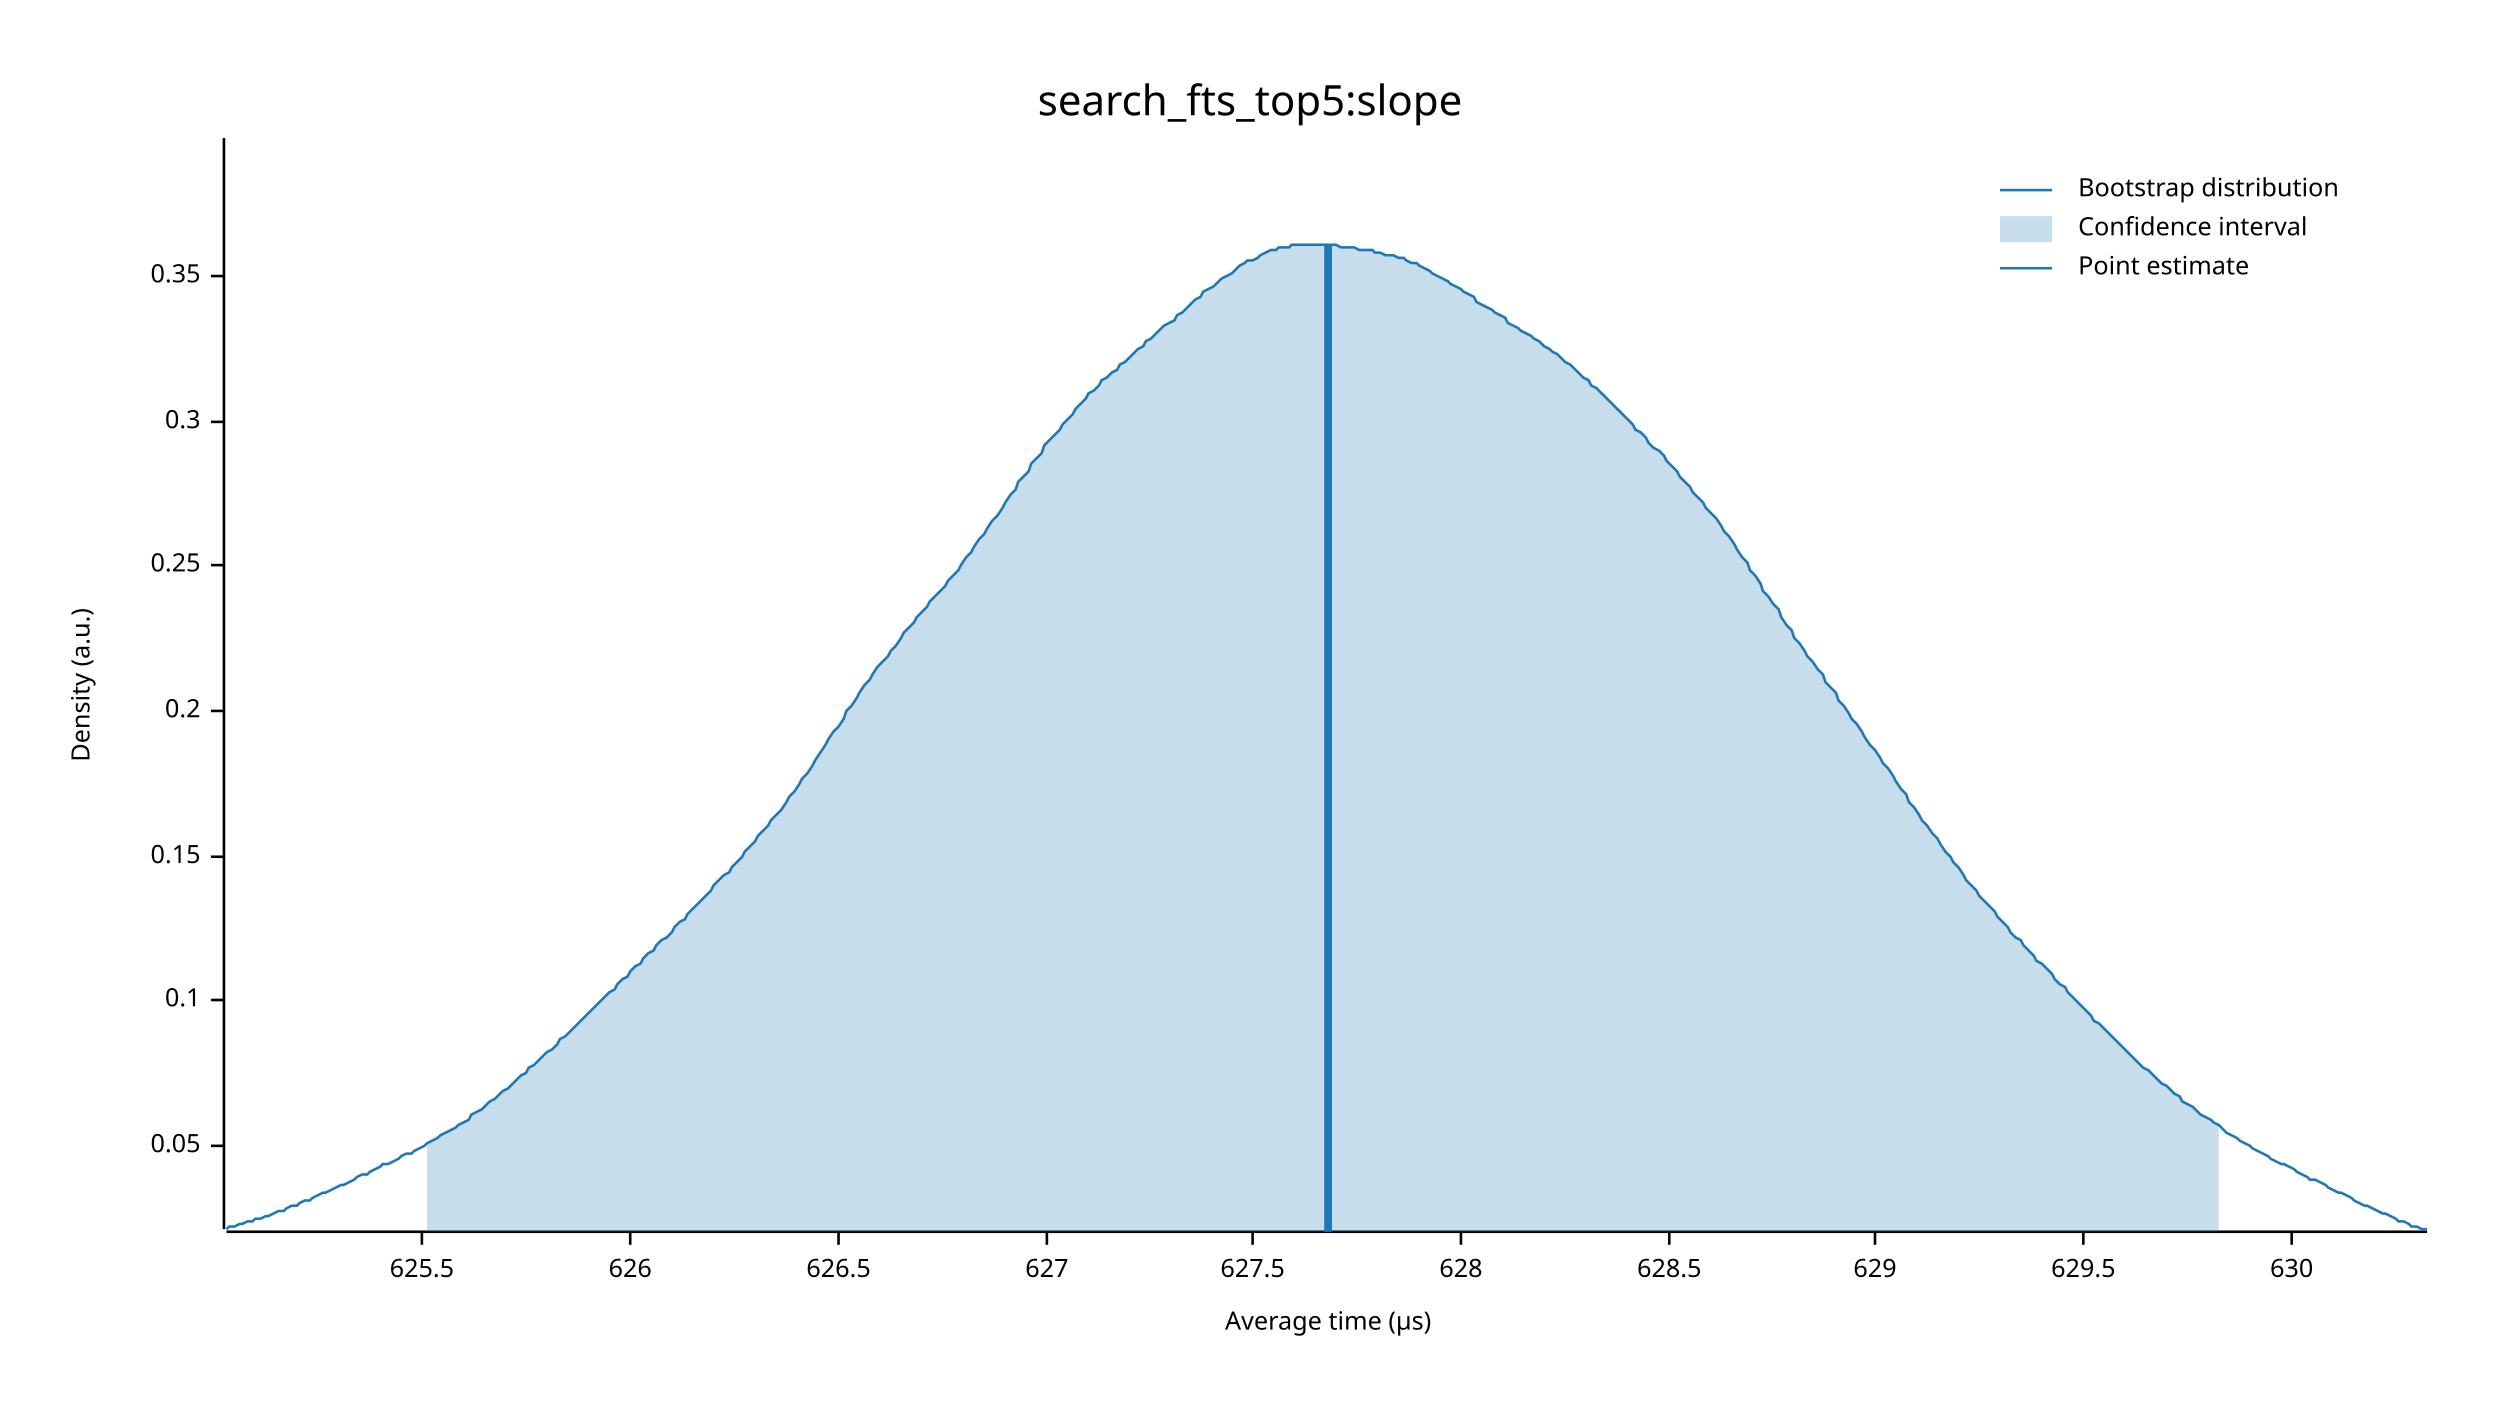
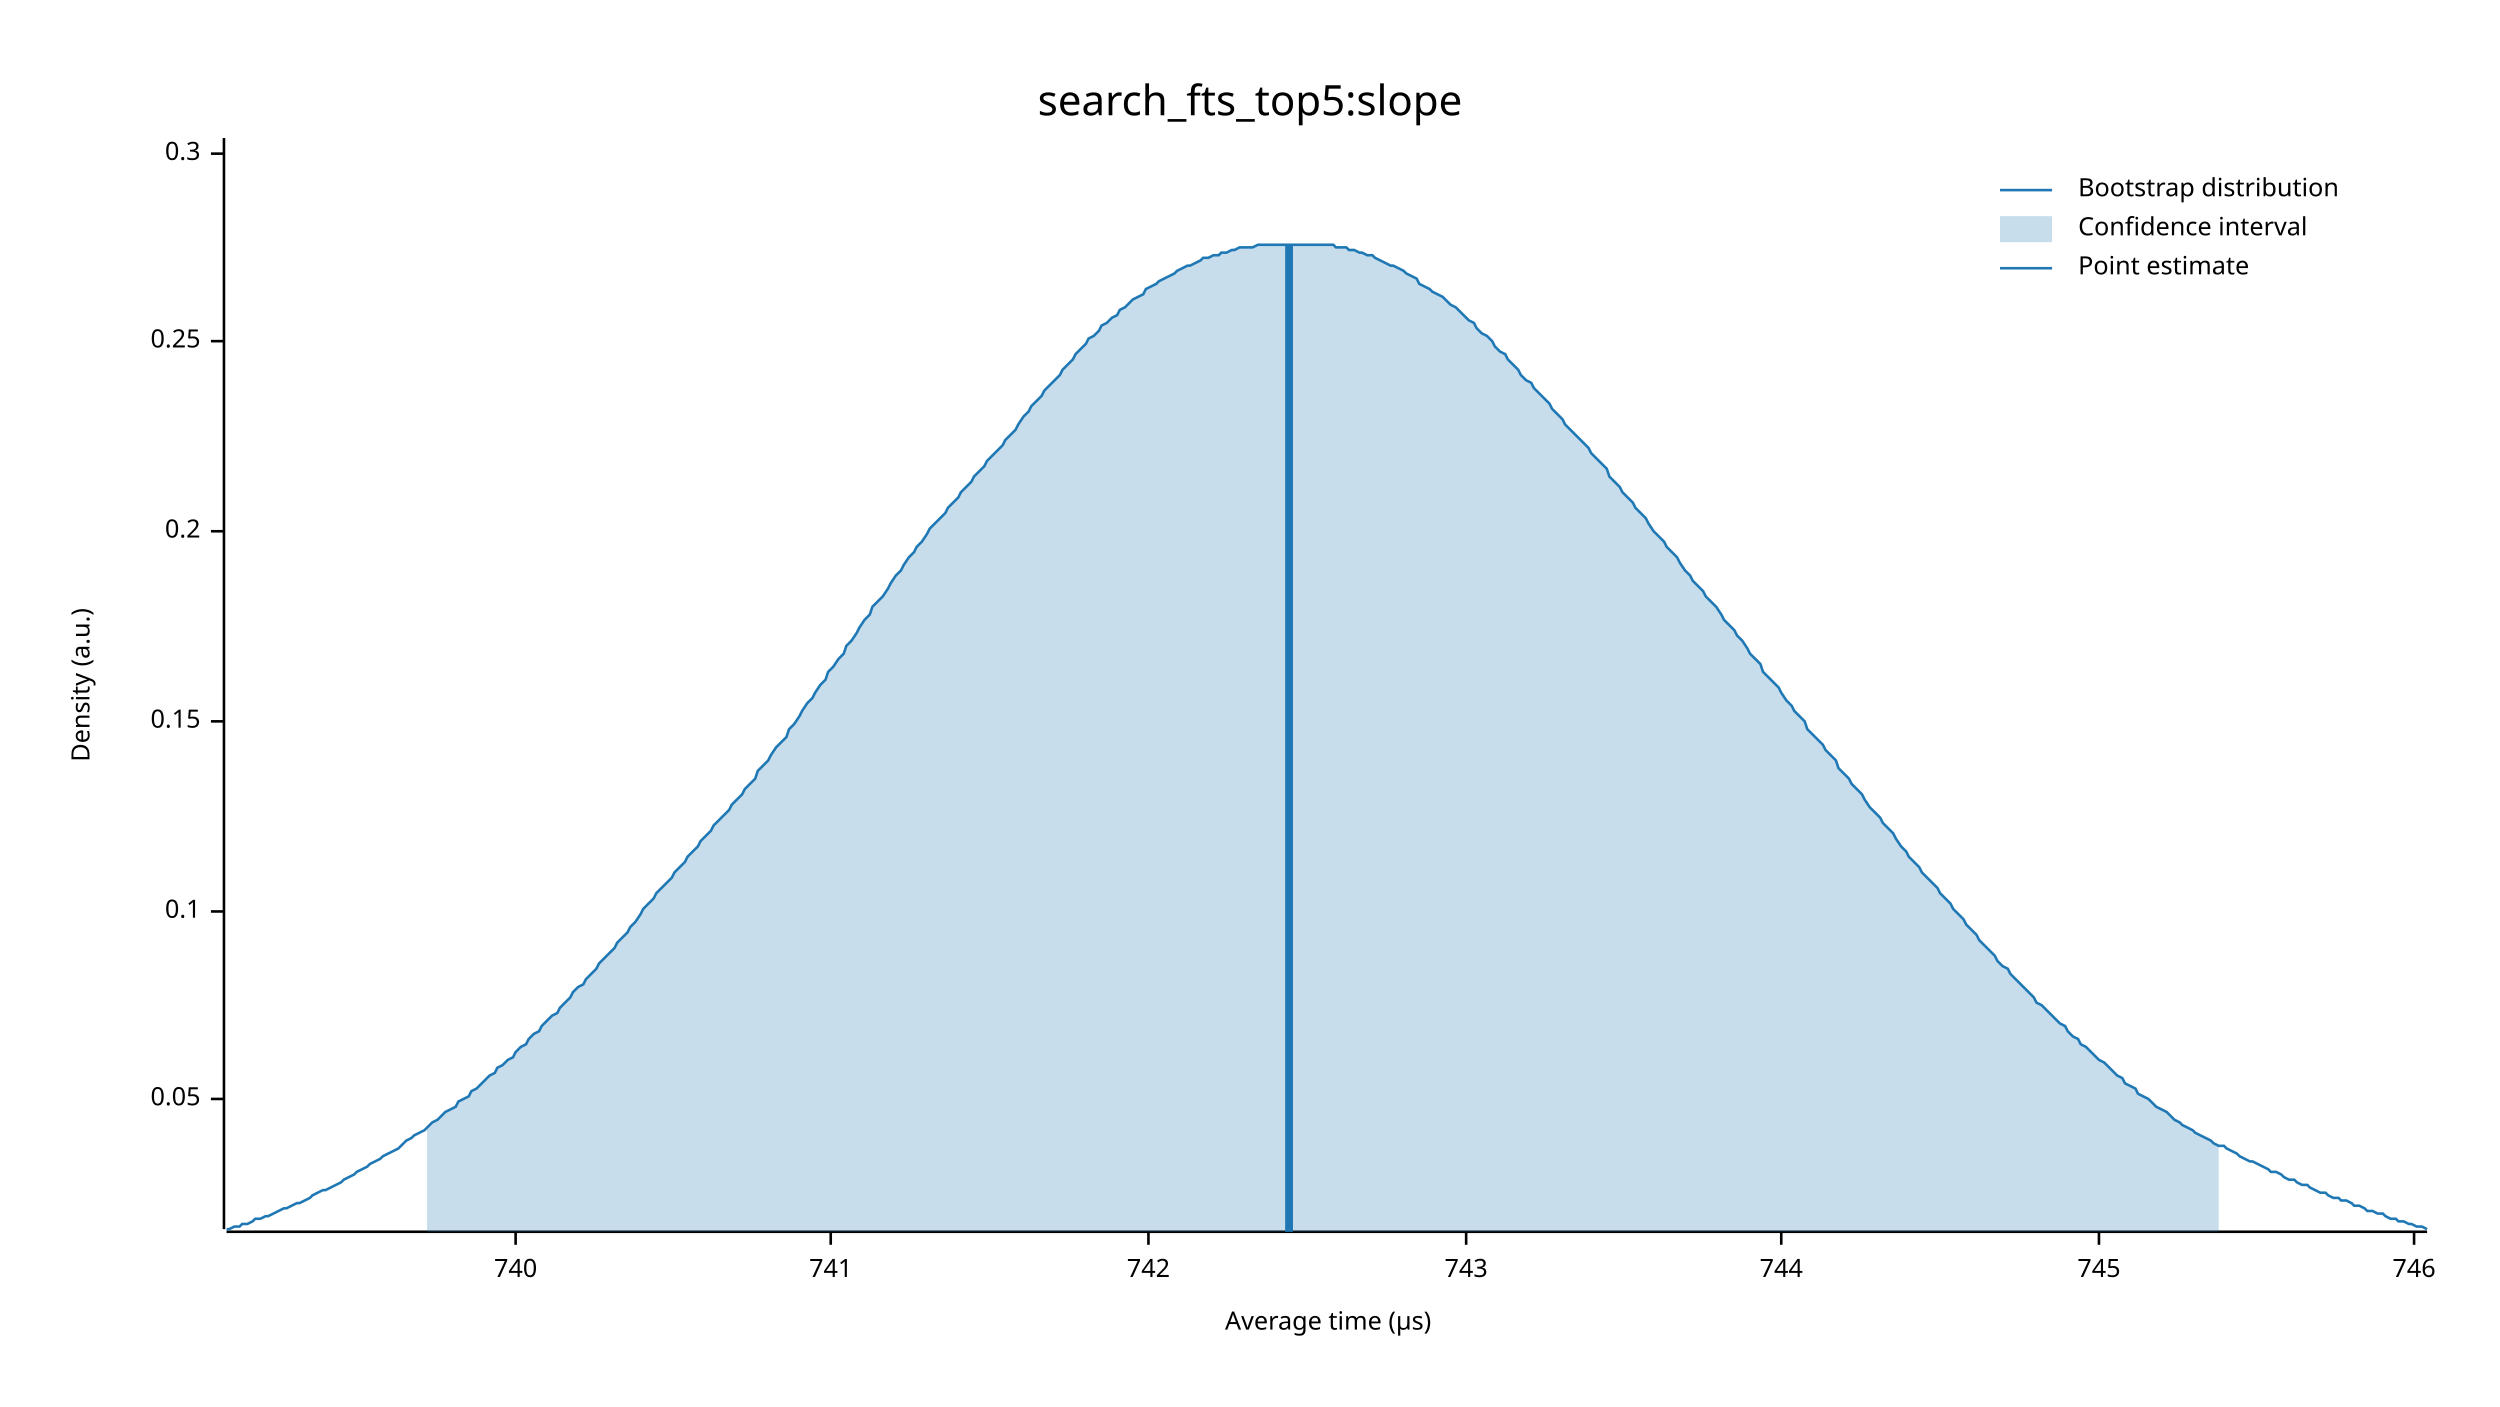
<svg xmlns="http://www.w3.org/2000/svg" width="960" height="540" viewBox="0 0 960 540">
  <text x="480" y="32" dy="0.76em" text-anchor="middle" font-family="sans-serif" font-size="16.129" opacity="1" fill="#000000">
search_fts_top5:slope
</text>
  <text x="27" y="263" dy="0.76em" text-anchor="middle" font-family="sans-serif" font-size="9.677" opacity="1" fill="#000000" transform="rotate(270, 27, 263)">
Density (a.u.)
</text>
  <text x="510" y="513" dy="-0.5ex" text-anchor="middle" font-family="sans-serif" font-size="9.677" opacity="1" fill="#000000">
Average time (µs)
</text>
  <polyline fill="none" opacity="1" stroke="#000000" stroke-width="1" points="86,53 86,472 " />
-   <text x="77" y="440" dy="0.5ex" text-anchor="end" font-family="sans-serif" font-size="9.677" opacity="1" fill="#000000">
+   <text x="77" y="422" dy="0.5ex" text-anchor="end" font-family="sans-serif" font-size="9.677" opacity="1" fill="#000000">
0.05
</text>
-   <polyline fill="none" opacity="1" stroke="#000000" stroke-width="1" points="81,440 86,440 " />
-   <text x="77" y="384" dy="0.5ex" text-anchor="end" font-family="sans-serif" font-size="9.677" opacity="1" fill="#000000">
+   <polyline fill="none" opacity="1" stroke="#000000" stroke-width="1" points="81,422 86,422 " />
+   <text x="77" y="350" dy="0.5ex" text-anchor="end" font-family="sans-serif" font-size="9.677" opacity="1" fill="#000000">
0.1
</text>
-   <polyline fill="none" opacity="1" stroke="#000000" stroke-width="1" points="81,384 86,384 " />
-   <text x="77" y="329" dy="0.5ex" text-anchor="end" font-family="sans-serif" font-size="9.677" opacity="1" fill="#000000">
+   <polyline fill="none" opacity="1" stroke="#000000" stroke-width="1" points="81,350 86,350 " />
+   <text x="77" y="277" dy="0.5ex" text-anchor="end" font-family="sans-serif" font-size="9.677" opacity="1" fill="#000000">
0.15
</text>
-   <polyline fill="none" opacity="1" stroke="#000000" stroke-width="1" points="81,329 86,329 " />
-   <text x="77" y="273" dy="0.5ex" text-anchor="end" font-family="sans-serif" font-size="9.677" opacity="1" fill="#000000">
+   <polyline fill="none" opacity="1" stroke="#000000" stroke-width="1" points="81,277 86,277 " />
+   <text x="77" y="204" dy="0.5ex" text-anchor="end" font-family="sans-serif" font-size="9.677" opacity="1" fill="#000000">
0.2
</text>
-   <polyline fill="none" opacity="1" stroke="#000000" stroke-width="1" points="81,273 86,273 " />
-   <text x="77" y="217" dy="0.5ex" text-anchor="end" font-family="sans-serif" font-size="9.677" opacity="1" fill="#000000">
+   <polyline fill="none" opacity="1" stroke="#000000" stroke-width="1" points="81,204 86,204 " />
+   <text x="77" y="131" dy="0.5ex" text-anchor="end" font-family="sans-serif" font-size="9.677" opacity="1" fill="#000000">
0.25
</text>
-   <polyline fill="none" opacity="1" stroke="#000000" stroke-width="1" points="81,217 86,217 " />
-   <text x="77" y="162" dy="0.5ex" text-anchor="end" font-family="sans-serif" font-size="9.677" opacity="1" fill="#000000">
+   <polyline fill="none" opacity="1" stroke="#000000" stroke-width="1" points="81,131 86,131 " />
+   <text x="77" y="59" dy="0.5ex" text-anchor="end" font-family="sans-serif" font-size="9.677" opacity="1" fill="#000000">
0.3
</text>
-   <polyline fill="none" opacity="1" stroke="#000000" stroke-width="1" points="81,162 86,162 " />
-   <text x="77" y="106" dy="0.5ex" text-anchor="end" font-family="sans-serif" font-size="9.677" opacity="1" fill="#000000">
- 0.35
+   <polyline fill="none" opacity="1" stroke="#000000" stroke-width="1" points="81,59 86,59 " />
+   <polyline fill="none" opacity="1" stroke="#000000" stroke-width="1" points="87,473 932,473 " />
+   <text x="198" y="483" dy="0.76em" text-anchor="middle" font-family="sans-serif" font-size="9.677" opacity="1" fill="#000000">
+ 740
</text>
-   <polyline fill="none" opacity="1" stroke="#000000" stroke-width="1" points="81,106 86,106 " />
-   <polyline fill="none" opacity="1" stroke="#000000" stroke-width="1" points="87,473 932,473 " />
-   <text x="162" y="483" dy="0.76em" text-anchor="middle" font-family="sans-serif" font-size="9.677" opacity="1" fill="#000000">
- 625.5
+   <polyline fill="none" opacity="1" stroke="#000000" stroke-width="1" points="198,473 198,478 " />
+   <text x="319" y="483" dy="0.76em" text-anchor="middle" font-family="sans-serif" font-size="9.677" opacity="1" fill="#000000">
+ 741
</text>
-   <polyline fill="none" opacity="1" stroke="#000000" stroke-width="1" points="162,473 162,478 " />
-   <text x="242" y="483" dy="0.76em" text-anchor="middle" font-family="sans-serif" font-size="9.677" opacity="1" fill="#000000">
- 626
+   <polyline fill="none" opacity="1" stroke="#000000" stroke-width="1" points="319,473 319,478 " />
+   <text x="441" y="483" dy="0.76em" text-anchor="middle" font-family="sans-serif" font-size="9.677" opacity="1" fill="#000000">
+ 742
</text>
-   <polyline fill="none" opacity="1" stroke="#000000" stroke-width="1" points="242,473 242,478 " />
-   <text x="322" y="483" dy="0.76em" text-anchor="middle" font-family="sans-serif" font-size="9.677" opacity="1" fill="#000000">
- 626.5
+   <polyline fill="none" opacity="1" stroke="#000000" stroke-width="1" points="441,473 441,478 " />
+   <text x="563" y="483" dy="0.76em" text-anchor="middle" font-family="sans-serif" font-size="9.677" opacity="1" fill="#000000">
+ 743
</text>
-   <polyline fill="none" opacity="1" stroke="#000000" stroke-width="1" points="322,473 322,478 " />
-   <text x="402" y="483" dy="0.76em" text-anchor="middle" font-family="sans-serif" font-size="9.677" opacity="1" fill="#000000">
- 627
+   <polyline fill="none" opacity="1" stroke="#000000" stroke-width="1" points="563,473 563,478 " />
+   <text x="684" y="483" dy="0.76em" text-anchor="middle" font-family="sans-serif" font-size="9.677" opacity="1" fill="#000000">
+ 744
</text>
-   <polyline fill="none" opacity="1" stroke="#000000" stroke-width="1" points="402,473 402,478 " />
-   <text x="481" y="483" dy="0.76em" text-anchor="middle" font-family="sans-serif" font-size="9.677" opacity="1" fill="#000000">
- 627.5
+   <polyline fill="none" opacity="1" stroke="#000000" stroke-width="1" points="684,473 684,478 " />
+   <text x="806" y="483" dy="0.76em" text-anchor="middle" font-family="sans-serif" font-size="9.677" opacity="1" fill="#000000">
+ 745
</text>
-   <polyline fill="none" opacity="1" stroke="#000000" stroke-width="1" points="481,473 481,478 " />
-   <text x="561" y="483" dy="0.76em" text-anchor="middle" font-family="sans-serif" font-size="9.677" opacity="1" fill="#000000">
- 628
+   <polyline fill="none" opacity="1" stroke="#000000" stroke-width="1" points="806,473 806,478 " />
+   <text x="927" y="483" dy="0.76em" text-anchor="middle" font-family="sans-serif" font-size="9.677" opacity="1" fill="#000000">
+ 746
</text>
-   <polyline fill="none" opacity="1" stroke="#000000" stroke-width="1" points="561,473 561,478 " />
-   <text x="641" y="483" dy="0.76em" text-anchor="middle" font-family="sans-serif" font-size="9.677" opacity="1" fill="#000000">
- 628.5
- </text>
-   <polyline fill="none" opacity="1" stroke="#000000" stroke-width="1" points="641,473 641,478 " />
-   <text x="720" y="483" dy="0.76em" text-anchor="middle" font-family="sans-serif" font-size="9.677" opacity="1" fill="#000000">
- 629
- </text>
-   <polyline fill="none" opacity="1" stroke="#000000" stroke-width="1" points="720,473 720,478 " />
-   <text x="800" y="483" dy="0.76em" text-anchor="middle" font-family="sans-serif" font-size="9.677" opacity="1" fill="#000000">
- 629.5
- </text>
-   <polyline fill="none" opacity="1" stroke="#000000" stroke-width="1" points="800,473 800,478 " />
-   <text x="880" y="483" dy="0.76em" text-anchor="middle" font-family="sans-serif" font-size="9.677" opacity="1" fill="#000000">
- 630
- </text>
-   <polyline fill="none" opacity="1" stroke="#000000" stroke-width="1" points="880,473 880,478 " />
-   <polyline fill="none" opacity="1" stroke="#1F78B4" stroke-width="1" points="87,472 88,471 90,471 92,470 93,470 95,469 97,469 98,468 100,468 102,467 103,467 105,466 107,465 109,465 110,464 112,463 114,463 115,462 117,461 119,461 120,460 122,459 124,458 125,458 127,457 129,456 131,455 132,455 134,454 136,453 137,452 139,451 141,451 142,450 144,449 146,448 147,447 149,447 151,446 153,445 154,444 156,443 158,443 159,442 161,441 163,440 164,439 166,438 168,437 169,436 171,435 173,434 175,433 176,432 178,431 180,430 181,428 183,427 185,426 186,425 188,423 190,422 191,421 193,419 195,418 197,416 198,415 200,413 202,412 203,410 205,409 207,407 208,406 210,404 212,403 214,401 215,399 217,398 219,396 220,395 222,393 224,391 225,390 227,388 229,386 230,385 232,383 234,381 236,380 237,378 239,376 241,375 242,373 244,371 246,370 247,368 249,366 251,365 252,363 254,361 256,360 258,358 259,356 261,354 263,353 264,351 266,349 268,347 269,346 271,344 273,342 274,340 276,338 278,336 280,335 281,333 283,331 285,329 286,327 288,325 290,323 291,321 293,319 295,317 296,315 298,313 300,311 302,308 303,306 305,304 307,301 308,299 310,297 312,294 313,292 315,289 317,286 318,284 320,281 322,279 324,276 325,273 327,271 329,268 330,266 332,263 334,261 335,259 337,256 339,254 341,252 342,250 344,248 346,245 347,243 349,241 351,239 352,237 354,235 356,233 357,231 359,229 361,227 363,225 364,223 366,221 368,219 369,217 371,214 373,212 374,210 376,207 378,205 379,203 381,200 383,198 385,195 386,193 388,190 390,188 391,185 393,183 395,181 396,178 398,176 400,174 401,171 403,169 405,167 407,165 408,163 410,161 412,159 413,157 415,155 417,153 418,151 420,150 422,148 423,146 425,145 427,143 429,142 430,140 432,139 434,137 435,136 437,134 439,133 440,131 442,130 444,128 445,127 447,125 449,124 451,123 452,121 454,120 456,118 457,117 459,115 461,114 462,112 464,111 466,110 468,108 469,107 471,106 473,105 474,104 476,102 478,101 479,100 481,100 483,99 484,98 486,97 488,96 490,96 491,95 493,95 495,95 496,94 498,94 500,94 501,94 503,94 505,94 506,94 508,94 510,94 512,94 513,94 515,95 517,95 518,95 520,95 522,96 523,96 525,96 527,96 528,97 530,97 532,98 534,98 535,98 537,99 539,99 540,100 542,101 544,101 545,102 547,103 549,104 550,105 552,106 554,107 556,108 557,109 559,110 561,111 562,112 564,113 566,114 567,116 569,117 571,118 573,119 574,120 576,121 578,122 579,124 581,125 583,126 584,127 586,128 588,129 589,130 591,131 593,133 595,134 596,135 598,136 600,138 601,139 603,140 605,142 606,143 608,145 610,146 611,148 613,149 615,151 617,153 618,154 620,156 622,158 623,159 625,161 627,163 628,165 630,166 632,168 633,170 635,172 637,173 639,175 640,177 642,179 644,181 645,183 647,185 649,187 650,189 652,191 654,193 655,195 657,197 659,199 661,202 662,204 664,206 666,209 667,211 669,214 671,216 672,219 674,221 676,224 677,227 679,229 681,232 683,234 684,237 686,240 688,242 689,245 691,247 693,250 694,252 696,254 698,257 700,259 701,262 703,264 705,266 706,269 708,271 710,274 711,276 713,278 715,281 716,283 718,286 720,288 722,291 723,293 725,295 727,298 728,300 730,303 732,305 733,308 735,310 737,313 738,315 740,317 742,320 744,322 745,324 747,327 749,329 750,331 752,333 754,336 755,338 757,340 759,342 760,344 762,346 764,348 766,350 767,352 769,354 771,356 772,358 774,360 776,361 777,363 779,365 781,367 782,369 784,370 786,372 788,374 789,376 791,378 793,379 794,381 796,383 798,385 799,386 801,388 803,390 804,392 806,393 808,395 810,397 811,398 813,400 815,402 816,403 818,405 820,407 821,408 823,410 825,411 827,413 828,414 830,416 832,417 833,418 835,420 837,421 838,423 840,424 842,425 843,426 845,428 847,429 849,430 850,431 852,432 854,434 855,435 857,436 859,437 860,438 862,439 864,440 865,441 867,442 869,443 871,444 872,445 874,446 876,447 877,447 879,448 881,449 882,450 884,451 886,452 887,453 889,453 891,454 893,455 894,456 896,457 898,458 899,458 901,459 903,460 904,461 906,462 908,463 909,463 911,464 913,465 915,466 916,466 918,467 920,468 921,469 923,469 925,470 926,471 928,471 930,472 932,472 " />
-   <polygon opacity="0.25" fill="#1F78B4" points="164,439 166,438 168,437 169,436 171,435 173,434 175,433 176,432 178,431 180,430 181,428 183,427 185,426 186,425 188,423 190,422 191,421 193,419 195,418 197,416 198,415 200,413 202,412 203,410 205,409 207,407 208,406 210,404 212,403 214,401 215,399 217,398 219,396 220,395 222,393 224,391 225,390 227,388 229,386 230,385 232,383 234,381 236,380 237,378 239,376 241,375 242,373 244,371 246,370 247,368 249,366 251,365 252,363 254,361 256,360 258,358 259,356 261,354 263,353 264,351 266,349 268,347 269,346 271,344 273,342 274,340 276,338 278,336 280,335 281,333 283,331 285,329 286,327 288,325 290,323 291,321 293,319 295,317 296,315 298,313 300,311 302,308 303,306 305,304 307,301 308,299 310,297 312,294 313,292 315,289 317,286 318,284 320,281 322,279 324,276 325,273 327,271 329,268 330,266 332,263 334,261 335,259 337,256 339,254 341,252 342,250 344,248 346,245 347,243 349,241 351,239 352,237 354,235 356,233 357,231 359,229 361,227 363,225 364,223 366,221 368,219 369,217 371,214 373,212 374,210 376,207 378,205 379,203 381,200 383,198 385,195 386,193 388,190 390,188 391,185 393,183 395,181 396,178 398,176 400,174 401,171 403,169 405,167 407,165 408,163 410,161 412,159 413,157 415,155 417,153 418,151 420,150 422,148 423,146 425,145 427,143 429,142 430,140 432,139 434,137 435,136 437,134 439,133 440,131 442,130 444,128 445,127 447,125 449,124 451,123 452,121 454,120 456,118 457,117 459,115 461,114 462,112 464,111 466,110 468,108 469,107 471,106 473,105 474,104 476,102 478,101 479,100 481,100 483,99 484,98 486,97 488,96 490,96 491,95 493,95 495,95 496,94 498,94 500,94 501,94 503,94 505,94 506,94 508,94 510,94 512,94 513,94 515,95 517,95 518,95 520,95 522,96 523,96 525,96 527,96 528,97 530,97 532,98 534,98 535,98 537,99 539,99 540,100 542,101 544,101 545,102 547,103 549,104 550,105 552,106 554,107 556,108 557,109 559,110 561,111 562,112 564,113 566,114 567,116 569,117 571,118 573,119 574,120 576,121 578,122 579,124 581,125 583,126 584,127 586,128 588,129 589,130 591,131 593,133 595,134 596,135 598,136 600,138 601,139 603,140 605,142 606,143 608,145 610,146 611,148 613,149 615,151 617,153 618,154 620,156 622,158 623,159 625,161 627,163 628,165 630,166 632,168 633,170 635,172 637,173 639,175 640,177 642,179 644,181 645,183 647,185 649,187 650,189 652,191 654,193 655,195 657,197 659,199 661,202 662,204 664,206 666,209 667,211 669,214 671,216 672,219 674,221 676,224 677,227 679,229 681,232 683,234 684,237 686,240 688,242 689,245 691,247 693,250 694,252 696,254 698,257 700,259 701,262 703,264 705,266 706,269 708,271 710,274 711,276 713,278 715,281 716,283 718,286 720,288 722,291 723,293 725,295 727,298 728,300 730,303 732,305 733,308 735,310 737,313 738,315 740,317 742,320 744,322 745,324 747,327 749,329 750,331 752,333 754,336 755,338 757,340 759,342 760,344 762,346 764,348 766,350 767,352 769,354 771,356 772,358 774,360 776,361 777,363 779,365 781,367 782,369 784,370 786,372 788,374 789,376 791,378 793,379 794,381 796,383 798,385 799,386 801,388 803,390 804,392 806,393 808,395 810,397 811,398 813,400 815,402 816,403 818,405 820,407 821,408 823,410 825,411 827,413 828,414 830,416 832,417 833,418 835,420 837,421 838,423 840,424 842,425 843,426 845,428 847,429 849,430 850,431 852,432 852,473 164,473 " />
-   <polyline fill="none" opacity="1" stroke="#1F78B4" stroke-width="3" points="510,473 510,94 " />
+   <polyline fill="none" opacity="1" stroke="#000000" stroke-width="1" points="927,473 927,478 " />
+   <polyline fill="none" opacity="1" stroke="#1F78B4" stroke-width="1" points="87,472 88,472 90,471 92,471 93,470 95,470 97,469 98,468 100,468 102,467 103,467 105,466 107,465 109,464 110,464 112,463 114,462 115,462 117,461 119,460 120,459 122,458 124,457 125,457 127,456 129,455 131,454 132,453 134,452 136,451 137,450 139,449 141,448 142,447 144,446 146,445 147,444 149,443 151,442 153,441 154,440 156,438 158,437 159,436 161,435 163,434 164,433 166,431 168,430 169,429 171,427 173,426 175,425 176,423 178,422 180,421 181,419 183,418 185,416 186,415 188,413 190,412 191,410 193,409 195,407 197,406 198,404 200,402 202,401 203,399 205,397 207,396 208,394 210,392 212,390 214,389 215,387 217,385 219,383 220,381 222,379 224,378 225,376 227,374 229,372 230,370 232,368 234,366 236,364 237,362 239,360 241,358 242,356 244,354 246,351 247,349 249,347 251,345 252,343 254,341 256,339 258,337 259,335 261,333 263,331 264,329 266,327 268,325 269,323 271,321 273,319 274,317 276,315 278,313 280,311 281,309 283,307 285,305 286,303 288,301 290,299 291,296 293,294 295,292 296,290 298,287 300,285 302,283 303,280 305,278 307,275 308,273 310,270 312,268 313,266 315,263 317,261 318,258 320,256 322,253 324,251 325,248 327,246 329,243 330,241 332,238 334,236 335,233 337,231 339,229 341,226 342,224 344,221 346,219 347,217 349,214 351,212 352,210 354,208 356,205 357,203 359,201 361,199 363,197 364,195 366,193 368,191 369,189 371,187 373,185 374,183 376,181 378,179 379,177 381,175 383,173 385,171 386,169 388,167 390,165 391,163 393,160 395,158 396,156 398,154 400,152 401,150 403,148 405,146 407,144 408,142 410,140 412,138 413,136 415,134 417,132 418,130 420,129 422,127 423,125 425,124 427,122 429,121 430,119 432,118 434,116 435,115 437,114 439,113 440,111 442,110 444,109 445,108 447,107 449,106 451,105 452,104 454,103 456,102 457,102 459,101 461,100 462,99 464,99 466,98 468,98 469,97 471,97 473,96 474,96 476,95 478,95 479,95 481,95 483,94 484,94 486,94 488,94 490,94 491,94 493,94 495,94 496,94 498,94 500,94 501,94 503,94 505,94 506,94 508,94 510,94 512,94 513,95 515,95 517,95 518,96 520,96 522,97 523,97 525,98 527,98 528,99 530,100 532,101 534,102 535,102 537,103 539,104 540,105 542,106 544,107 545,109 547,110 549,111 550,112 552,113 554,114 556,116 557,117 559,118 561,120 562,121 564,123 566,124 567,126 569,128 571,129 573,131 574,133 576,135 578,136 579,138 581,140 583,142 584,144 586,146 588,147 589,149 591,151 593,153 595,155 596,157 598,159 600,161 601,163 603,165 605,167 606,168 608,170 610,172 611,174 613,176 615,178 617,180 618,183 620,185 622,187 623,189 625,191 627,193 628,195 630,197 632,199 633,201 635,204 637,206 639,208 640,210 642,212 644,214 645,216 647,219 649,221 650,223 652,225 654,227 655,229 657,231 659,233 661,236 662,238 664,240 666,242 667,244 669,246 671,249 672,251 674,253 676,255 677,258 679,260 681,262 683,264 684,266 686,269 688,271 689,273 691,275 693,277 694,280 696,282 698,284 700,286 701,288 703,290 705,292 706,295 708,297 710,299 711,301 713,303 715,305 716,307 718,310 720,312 722,314 723,316 725,318 727,320 728,322 730,325 732,327 733,329 735,331 737,333 738,335 740,337 742,339 744,341 745,343 747,345 749,347 750,349 752,351 754,353 755,355 757,357 759,359 760,361 762,363 764,365 766,367 767,369 769,371 771,372 772,374 774,376 776,378 777,379 779,381 781,383 782,385 784,386 786,388 788,390 789,391 791,393 793,394 794,396 796,398 798,399 799,401 801,402 803,404 804,405 806,407 808,408 810,410 811,411 813,413 815,414 816,416 818,417 820,418 821,420 823,421 825,422 827,424 828,425 830,426 832,427 833,428 835,430 837,431 838,432 840,433 842,434 843,435 845,436 847,437 849,438 850,439 852,440 854,440 855,441 857,442 859,443 860,444 862,445 864,446 865,446 867,447 869,448 871,449 872,450 874,450 876,451 877,452 879,453 881,453 882,454 884,455 886,455 887,456 889,457 891,458 893,458 894,459 896,460 898,460 899,461 901,461 903,462 904,463 906,463 908,464 909,465 911,465 913,466 915,466 916,467 918,468 920,468 921,469 923,469 925,470 926,470 928,471 930,471 932,472 " />
+   <polygon opacity="0.25" fill="#1F78B4" points="164,433 166,431 168,430 169,429 171,427 173,426 175,425 176,423 178,422 180,421 181,419 183,418 185,416 186,415 188,413 190,412 191,410 193,409 195,407 197,406 198,404 200,402 202,401 203,399 205,397 207,396 208,394 210,392 212,390 214,389 215,387 217,385 219,383 220,381 222,379 224,378 225,376 227,374 229,372 230,370 232,368 234,366 236,364 237,362 239,360 241,358 242,356 244,354 246,351 247,349 249,347 251,345 252,343 254,341 256,339 258,337 259,335 261,333 263,331 264,329 266,327 268,325 269,323 271,321 273,319 274,317 276,315 278,313 280,311 281,309 283,307 285,305 286,303 288,301 290,299 291,296 293,294 295,292 296,290 298,287 300,285 302,283 303,280 305,278 307,275 308,273 310,270 312,268 313,266 315,263 317,261 318,258 320,256 322,253 324,251 325,248 327,246 329,243 330,241 332,238 334,236 335,233 337,231 339,229 341,226 342,224 344,221 346,219 347,217 349,214 351,212 352,210 354,208 356,205 357,203 359,201 361,199 363,197 364,195 366,193 368,191 369,189 371,187 373,185 374,183 376,181 378,179 379,177 381,175 383,173 385,171 386,169 388,167 390,165 391,163 393,160 395,158 396,156 398,154 400,152 401,150 403,148 405,146 407,144 408,142 410,140 412,138 413,136 415,134 417,132 418,130 420,129 422,127 423,125 425,124 427,122 429,121 430,119 432,118 434,116 435,115 437,114 439,113 440,111 442,110 444,109 445,108 447,107 449,106 451,105 452,104 454,103 456,102 457,102 459,101 461,100 462,99 464,99 466,98 468,98 469,97 471,97 473,96 474,96 476,95 478,95 479,95 481,95 483,94 484,94 486,94 488,94 490,94 491,94 493,94 495,94 496,94 498,94 500,94 501,94 503,94 505,94 506,94 508,94 510,94 512,94 513,95 515,95 517,95 518,96 520,96 522,97 523,97 525,98 527,98 528,99 530,100 532,101 534,102 535,102 537,103 539,104 540,105 542,106 544,107 545,109 547,110 549,111 550,112 552,113 554,114 556,116 557,117 559,118 561,120 562,121 564,123 566,124 567,126 569,128 571,129 573,131 574,133 576,135 578,136 579,138 581,140 583,142 584,144 586,146 588,147 589,149 591,151 593,153 595,155 596,157 598,159 600,161 601,163 603,165 605,167 606,168 608,170 610,172 611,174 613,176 615,178 617,180 618,183 620,185 622,187 623,189 625,191 627,193 628,195 630,197 632,199 633,201 635,204 637,206 639,208 640,210 642,212 644,214 645,216 647,219 649,221 650,223 652,225 654,227 655,229 657,231 659,233 661,236 662,238 664,240 666,242 667,244 669,246 671,249 672,251 674,253 676,255 677,258 679,260 681,262 683,264 684,266 686,269 688,271 689,273 691,275 693,277 694,280 696,282 698,284 700,286 701,288 703,290 705,292 706,295 708,297 710,299 711,301 713,303 715,305 716,307 718,310 720,312 722,314 723,316 725,318 727,320 728,322 730,325 732,327 733,329 735,331 737,333 738,335 740,337 742,339 744,341 745,343 747,345 749,347 750,349 752,351 754,353 755,355 757,357 759,359 760,361 762,363 764,365 766,367 767,369 769,371 771,372 772,374 774,376 776,378 777,379 779,381 781,383 782,385 784,386 786,388 788,390 789,391 791,393 793,394 794,396 796,398 798,399 799,401 801,402 803,404 804,405 806,407 808,408 810,410 811,411 813,413 815,414 816,416 818,417 820,418 821,420 823,421 825,422 827,424 828,425 830,426 832,427 833,428 835,430 837,431 838,432 840,433 842,434 843,435 845,436 847,437 849,438 850,439 852,440 852,473 164,473 " />
+   <polyline fill="none" opacity="1" stroke="#1F78B4" stroke-width="3" points="495,473 495,94 " />
  <text x="798" y="68" dy="0.76em" text-anchor="start" font-family="sans-serif" font-size="9.677" opacity="1" fill="#000000">
Bootstrap distribution
</text>
  <text x="798" y="83" dy="0.76em" text-anchor="start" font-family="sans-serif" font-size="9.677" opacity="1" fill="#000000">
Confidence interval
</text>
  <text x="798" y="98" dy="0.76em" text-anchor="start" font-family="sans-serif" font-size="9.677" opacity="1" fill="#000000">
Point estimate
</text>
  <polyline fill="none" opacity="1" stroke="#1F78B4" stroke-width="1" points="768,73 788,73 " />
  <rect x="768" y="83" width="20" height="10" opacity="0.25" fill="#1F78B4" stroke="none" />
  <polyline fill="none" opacity="1" stroke="#1F78B4" stroke-width="1" points="768,103 788,103 " />
</svg>
